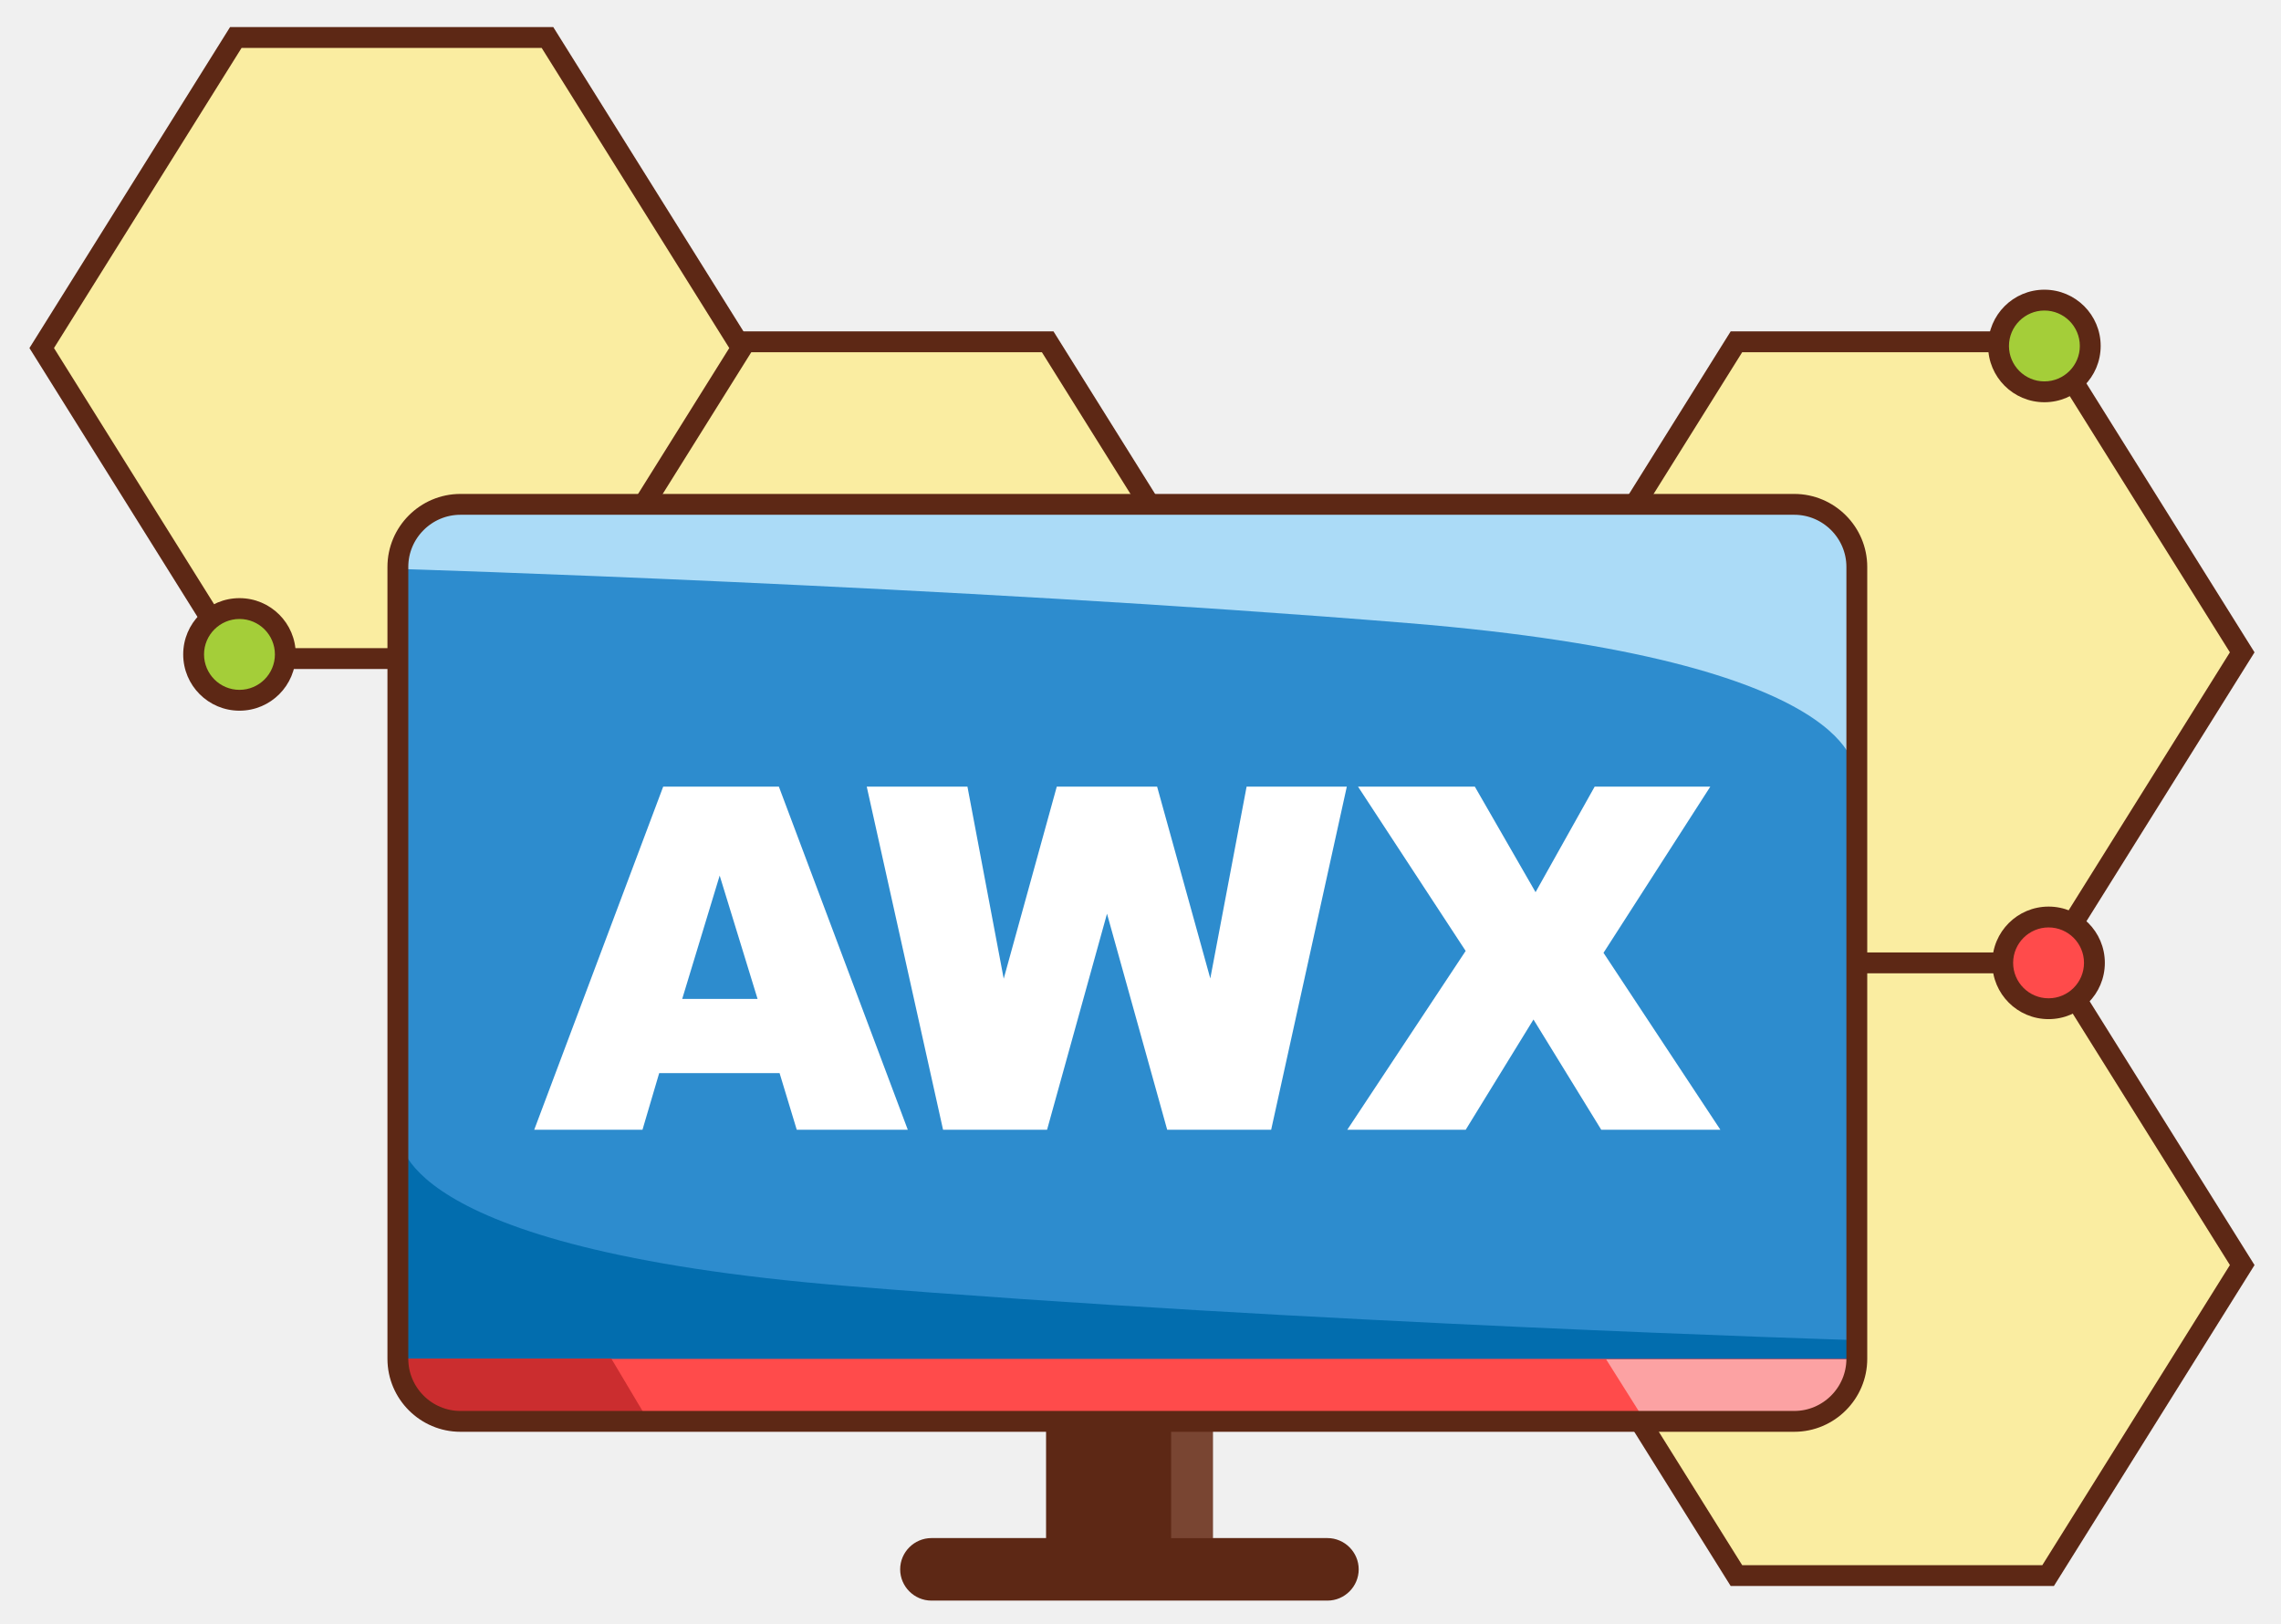
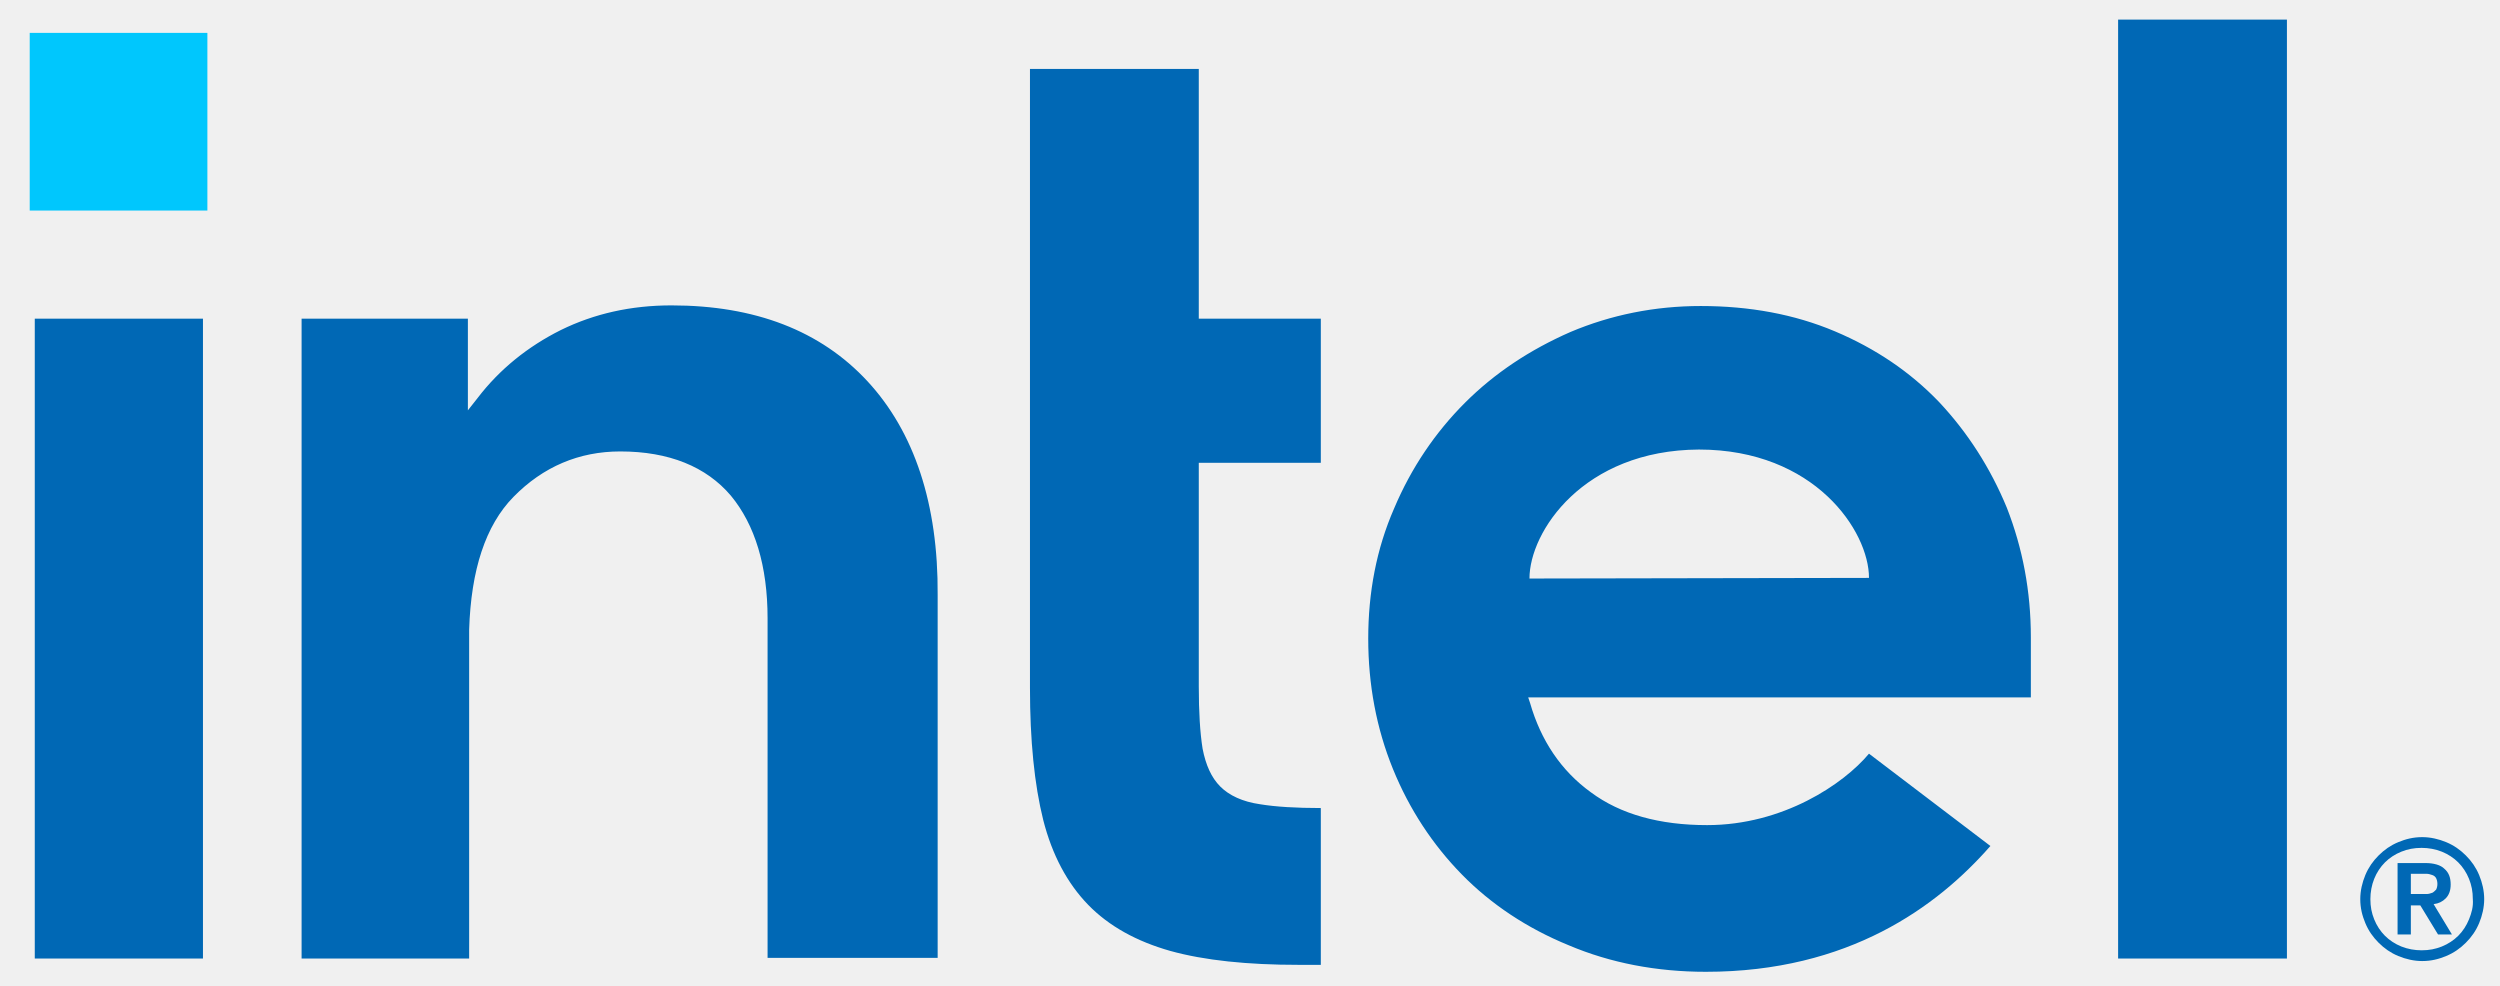
- <svg xmlns="http://www.w3.org/2000/svg" version="1.1" id="Layer_1" x="0px" y="0px" viewBox="0 0 547.21 389.47" style="enable-background:new 0 0 547.21 389.47;" xml:space="preserve">
-   <style type="text/css">
- 	.st0{display:none;}
- 	.st1{display:inline;fill:#FAEDA1;}
- 	.st2{display:inline;fill:#5D2815;}
- 	.st3{fill:#FAEDA1;}
- 	.st4{fill:#5D2815;}
- 	.st5{fill:#2D8CCE;}
- 	.st6{fill:#794532;}
- 	.st7{fill:#026DAE;}
- 	.st8{fill:#FF4B4B;}
- 	.st9{fill:#ABDBF7;}
- 	.st10{fill:#CB2D2F;}
- 	.st11{fill:#FCA2A3;}
- 	.st12{fill:none;stroke:#5D2815;stroke-width:5;stroke-miterlimit:10;}
- 	.st13{fill:#FFFFFF;}
- 	.st14{fill:#A4CE39;}
+ <svg xmlns="http://www.w3.org/2000/svg" version="1.1" id="Layer_1" x="0px" y="0px" viewBox="0 0 395.4 155.9" style="enable-background:new 0 0 395.4 155.9;" xml:space="preserve">
+   <defs id="defs1066" />
+   <style type="text/css" id="style1053">
+ 	.st0{fill:#0068B5;}
</style>
-   <g class="st0">
-     <polygon class="st1" points="176.12,377 130.18,303.5 176.12,230 249.79,230 295.72,303.5 249.79,377  " />
-     <path class="st2" d="M248.95,231.5l45,72l-45,72h-72l-45-72l45-72H248.95 M250.62,228.5h-1.66h-72h-1.66l-0.88,1.41l-45,72   l-0.99,1.59l0.99,1.59l45,72l0.88,1.41h1.66h72h1.66l0.88-1.41l45-72l0.99-1.59l-0.99-1.59l-45-72L250.62,228.5L250.62,228.5z" />
-   </g>
-   <g>
-     <polygon class="st3" points="416.57,378 370.01,303.5 416.57,229 491.34,229 537.9,303.5 491.34,378  " />
-     <path class="st4" d="M489.95,231.5l45,72l-45,72h-72l-45-72l45-72H489.95 M492.73,226.5h-2.77h-72h-2.77l-1.47,2.35l-45,72   l-1.66,2.65l1.66,2.65l45,72l1.47,2.35h2.77h72h2.77l1.47-2.35l45-72l1.66-2.65l-1.66-2.65l-45-72L492.73,226.5L492.73,226.5z" />
-   </g>
-   <g>
-     <polygon class="st3" points="416.57,231 370.01,156.5 416.57,82 491.34,82 537.9,156.5 491.34,231  " />
-     <path class="st4" d="M489.95,84.5l45,72l-45,72h-72l-45-72l45-72H489.95 M492.73,79.5h-2.77h-72h-2.77l-1.47,2.35l-45,72   l-1.66,2.65l1.66,2.65l45,72l1.47,2.35h2.77h72h2.77l1.47-2.35l45-72l1.66-2.65l-1.66-2.65l-45-72L492.73,79.5L492.73,79.5z" />
-   </g>
-   <g class="st0">
-     <polygon class="st1" points="57.12,451 11.18,377.5 57.12,304 130.79,304 176.72,377.5 130.79,451  " />
-     <path class="st2" d="M129.95,305.5l45,72l-45,72h-72l-45-72l45-72H129.95 M131.62,302.5h-1.66h-72h-1.66l-0.88,1.41l-45,72   l-0.99,1.59l0.99,1.59l45,72l0.88,1.41h1.66h72h1.66l0.88-1.41l45-72l0.99-1.59l-0.99-1.59l-45-72L131.62,302.5L131.62,302.5z" />
-   </g>
-   <g>
-     <polygon class="st3" points="176.57,231 130.01,156.5 176.57,82 251.34,82 297.9,156.5 251.34,231  " />
-     <path class="st4" d="M249.95,84.5l45,72l-45,72h-72l-45-72l45-72H249.95 M252.73,79.5h-2.77h-72h-2.77l-1.47,2.35l-45,72   l-1.66,2.65l1.66,2.65l45,72l1.47,2.35h2.77h72h2.77l1.47-2.35l45-72l1.66-2.65l-1.66-2.65l-45-72L252.73,79.5L252.73,79.5z" />
-   </g>
-   <g>
-     <polygon class="st3" points="56.57,158 10.01,83.5 56.57,9 131.34,9 177.9,83.5 131.34,158  " />
-     <path class="st4" d="M129.95,11.5l45,72l-45,72h-72l-45-72l45-72H129.95 M132.73,6.5h-2.77h-72h-2.77l-1.47,2.35l-45,72L7.06,83.5   l1.66,2.65l45,72l1.47,2.35h2.77h72h2.77l1.47-2.35l45-72l1.66-2.65l-1.66-2.65l-45-72L132.73,6.5L132.73,6.5z" />
-   </g>
-   <rect x="250.95" y="320.5" class="st4" width="40" height="55" />
-   <path class="st5" d="M430.45,341h-320c-8.25,0-15-6.75-15-15V136c0-8.25,6.75-15,15-15h320c8.25,0,15,6.75,15,15v190  C445.45,334.25,438.7,341,430.45,341z" />
-   <path class="st4" d="M318.45,384h-95c-4.12,0-7.5-3.38-7.5-7.5l0,0c0-4.12,3.38-7.5,7.5-7.5h95c4.12,0,7.5,3.38,7.5,7.5l0,0  C325.95,380.62,322.58,384,318.45,384z" />
-   <rect x="280.95" y="320.02" class="st6" width="10" height="49" />
-   <path class="st7" d="M95.95,272.5v54l349,1v-6c0,0-132-4-242-13S95.95,272.5,95.95,272.5z" />
-   <path class="st8" d="M445.45,326c0,8.25-6.75,15-15,15h-320c-8.25,0-15-6.75-15-15" />
-   <path class="st9" d="M444.95,185.5v-54c-5.99-10-13.99-9-29.99-9c-46.86,0-97.14-0.87-144-1c-45.41-0.13-90.59,0.13-136,0  c-13-0.04-34,0-39.01,9c0,2,0,4,0,6c0,0,132,4,242,13S444.95,185.5,444.95,185.5z" />
-   <polygon class="st10" points="95.77,325.95 146.66,325.95 154.83,339.66 107.77,339.95 98.77,334.95 " />
-   <polygon class="st11" points="445.53,326.13 385.32,326.13 394.58,340.84 433.54,341.11 441.98,335.66 " />
-   <path class="st12" d="M430.45,341h-320c-8.25,0-15-6.75-15-15V136c0-8.25,6.75-15,15-15h320c8.25,0,15,6.75,15,15v190  C445.45,334.25,438.7,341,430.45,341z" />
-   <g>
-     <path class="st13" d="M207.93,188.72h24.16l8.7,46.08l12.73-46.08h24.07l12.76,46.02l8.71-46.02h24.04l-18.15,82.32h-24.94   l-14.44-51.83l-14.38,51.83h-24.95L207.93,188.72z" />
-     <path class="st13" d="M325.79,188.72h28.02l14.57,25.32l14.18-25.32h27.74l-25.62,39.87l28.04,42.45h-28.58l-16.26-26.45   l-16.26,26.45h-28.41l28.4-42.9L325.79,188.72z" />
-   </g>
-   <g>
-     <path class="st13" d="M187.02,257.45h-28.88l-4.01,13.59h-25.97l30.94-82.32h27.75l30.93,82.32h-26.64L187.02,257.45z    M181.74,239.65l-9.09-29.59l-8.99,29.59H181.74z" />
-   </g>
-   <g>
-     <circle class="st14" cx="490.45" cy="83" r="11" />
-     <path class="st4" d="M490.45,74.5c4.69,0,8.5,3.81,8.5,8.5s-3.81,8.5-8.5,8.5s-8.5-3.81-8.5-8.5S485.77,74.5,490.45,74.5    M490.45,69.5c-7.46,0-13.5,6.04-13.5,13.5s6.04,13.5,13.5,13.5s13.5-6.04,13.5-13.5S497.91,69.5,490.45,69.5L490.45,69.5z" />
-   </g>
-   <g>
-     <circle class="st14" cx="57.45" cy="157" r="11" />
-     <path class="st4" d="M57.45,148.5c4.69,0,8.5,3.81,8.5,8.5s-3.81,8.5-8.5,8.5s-8.5-3.81-8.5-8.5S52.77,148.5,57.45,148.5    M57.45,143.5c-7.46,0-13.5,6.04-13.5,13.5s6.04,13.5,13.5,13.5s13.5-6.04,13.5-13.5S64.91,143.5,57.45,143.5L57.45,143.5z" />
-   </g>
-   <g>
-     <circle class="st8" cx="491.45" cy="231" r="11" />
-     <path class="st4" d="M491.45,222.5c4.69,0,8.5,3.81,8.5,8.5s-3.81,8.5-8.5,8.5s-8.5-3.81-8.5-8.5S486.77,222.5,491.45,222.5    M491.45,217.5c-7.46,0-13.5,6.04-13.5,13.5s6.04,13.5,13.5,13.5s13.5-6.04,13.5-13.5S498.91,217.5,491.45,217.5L491.45,217.5z" />
+   <rect x="4.7" y="5.2" class="st0" width="28.1" height="28.1" id="rect1055" style="fill:#00c7fd;fill-opacity:1" />
+   <g id="g1061">
+     <path d="M32.1,151.6V50.4H5.5v101.2H32.1z M208.9,152.6v-24.8c-3.9,0-7.2-0.2-9.6-0.6c-2.8-0.4-4.9-1.4-6.3-2.8   c-1.4-1.4-2.3-3.4-2.8-6c-0.4-2.5-0.6-5.8-0.6-9.8V73.2h19.3V50.4h-19.3V10.9h-26.7v97.9c0,8.3,0.7,15.3,2.1,20.9   c1.4,5.5,3.8,10,7.1,13.4s7.7,5.8,13,7.3c5.4,1.5,12.2,2.2,20.3,2.2L208.9,152.6L208.9,152.6z M361.7,151.6V3.1H335v148.5H361.7z    M137.2,60.3c-7.4-8-17.8-12-31-12c-6.4,0-12.2,1.3-17.5,3.9C83.5,54.8,79,58.4,75.5,63L74,64.9v-1.7V50.4H47.7v101.2h26.5V97.7   v3.7c0-0.6,0-1.2,0-1.8c0.3-9.5,2.6-16.5,7-21c4.7-4.8,10.4-7.2,16.9-7.2c7.7,0,13.6,2.4,17.5,7c3.8,4.6,5.8,11.1,5.8,19.4l0,0V98   l0,0l0,0v53.5h26.9V94.1C148.4,79.7,144.6,68.3,137.2,60.3z M321.2,100.8c0-7.3-1.3-14.1-3.8-20.5c-2.6-6.3-6.2-11.9-10.7-16.7   c-4.6-4.8-10.1-8.5-16.5-11.2s-13.5-4-21.2-4c-7.3,0-14.2,1.4-20.6,4.1c-6.4,2.8-12,6.5-16.7,11.2s-8.5,10.3-11.2,16.7   c-2.8,6.4-4.1,13.3-4.1,20.6c0,7.3,1.3,14.2,3.9,20.6c2.6,6.4,6.3,12,10.9,16.7c4.6,4.7,10.3,8.5,16.9,11.2   c6.6,2.8,13.9,4.2,21.7,4.2c22.6,0,36.6-10.3,45-19.9l-19.2-14.6c-4,4.8-13.6,11.3-25.6,11.3c-7.5,0-13.7-1.7-18.4-5.2   c-4.7-3.4-7.9-8.2-9.6-14.1l-0.3-0.9h79.5L321.2,100.8L321.2,100.8z M241.9,91.5c0-7.4,8.5-20.3,26.8-20.4   c18.3,0,26.9,12.9,26.9,20.3L241.9,91.5z" id="path1057" style="fill:#0068b5;fill-opacity:1" />
+     <path d="M392.1,138.4c-0.5-1.2-1.2-2.2-2.1-3.1c-0.9-0.9-1.9-1.6-3.1-2.1s-2.5-0.8-3.8-0.8c-1.4,0-2.6,0.3-3.8,0.8   c-1.2,0.5-2.2,1.2-3.1,2.1c-0.9,0.9-1.6,1.9-2.1,3.1c-0.5,1.2-0.8,2.5-0.8,3.8c0,1.4,0.3,2.6,0.8,3.8s1.2,2.2,2.1,3.1   c0.9,0.9,1.9,1.6,3.1,2.1s2.5,0.8,3.8,0.8c1.4,0,2.6-0.3,3.8-0.8c1.2-0.5,2.2-1.2,3.1-2.1c0.9-0.9,1.6-1.9,2.1-3.1   c0.5-1.2,0.8-2.5,0.8-3.8S392.6,139.6,392.1,138.4z M390.5,145.4c-0.4,1-1,1.9-1.7,2.6c-0.7,0.7-1.6,1.3-2.6,1.7s-2,0.6-3.2,0.6   c-1.1,0-2.2-0.2-3.2-0.6c-1-0.4-1.9-1-2.6-1.7s-1.3-1.6-1.7-2.6c-0.4-1-0.6-2-0.6-3.2c0-1.1,0.2-2.2,0.6-3.2s1-1.9,1.7-2.6   c0.7-0.7,1.6-1.3,2.6-1.7s2-0.6,3.2-0.6c1.1,0,2.2,0.2,3.2,0.6c1,0.4,1.9,1,2.6,1.7s1.3,1.6,1.7,2.6c0.4,1,0.6,2,0.6,3.2   C391.2,143.4,390.9,144.4,390.5,145.4z M384.9,143c0.8-0.1,1.4-0.4,1.9-0.9s0.8-1.2,0.8-2.2c0-1.1-0.3-1.9-1-2.5   c-0.6-0.6-1.7-0.9-3-0.9h-4.4v11.3h2.1v-4.6h1.5l2.8,4.6h2.2L384.9,143z M383.8,141.4c-0.3,0-0.6,0-1,0h-1.5v-3.2h1.5   c0.3,0,0.6,0,1,0c0.3,0,0.6,0.1,0.9,0.2c0.3,0.1,0.5,0.3,0.6,0.5s0.2,0.5,0.2,0.9s-0.1,0.7-0.2,0.9c-0.2,0.2-0.4,0.4-0.6,0.5   C384.4,141.3,384.1,141.4,383.8,141.4z" id="path1059" style="fill:#0068b5;fill-opacity:1" />
  </g>
</svg>
